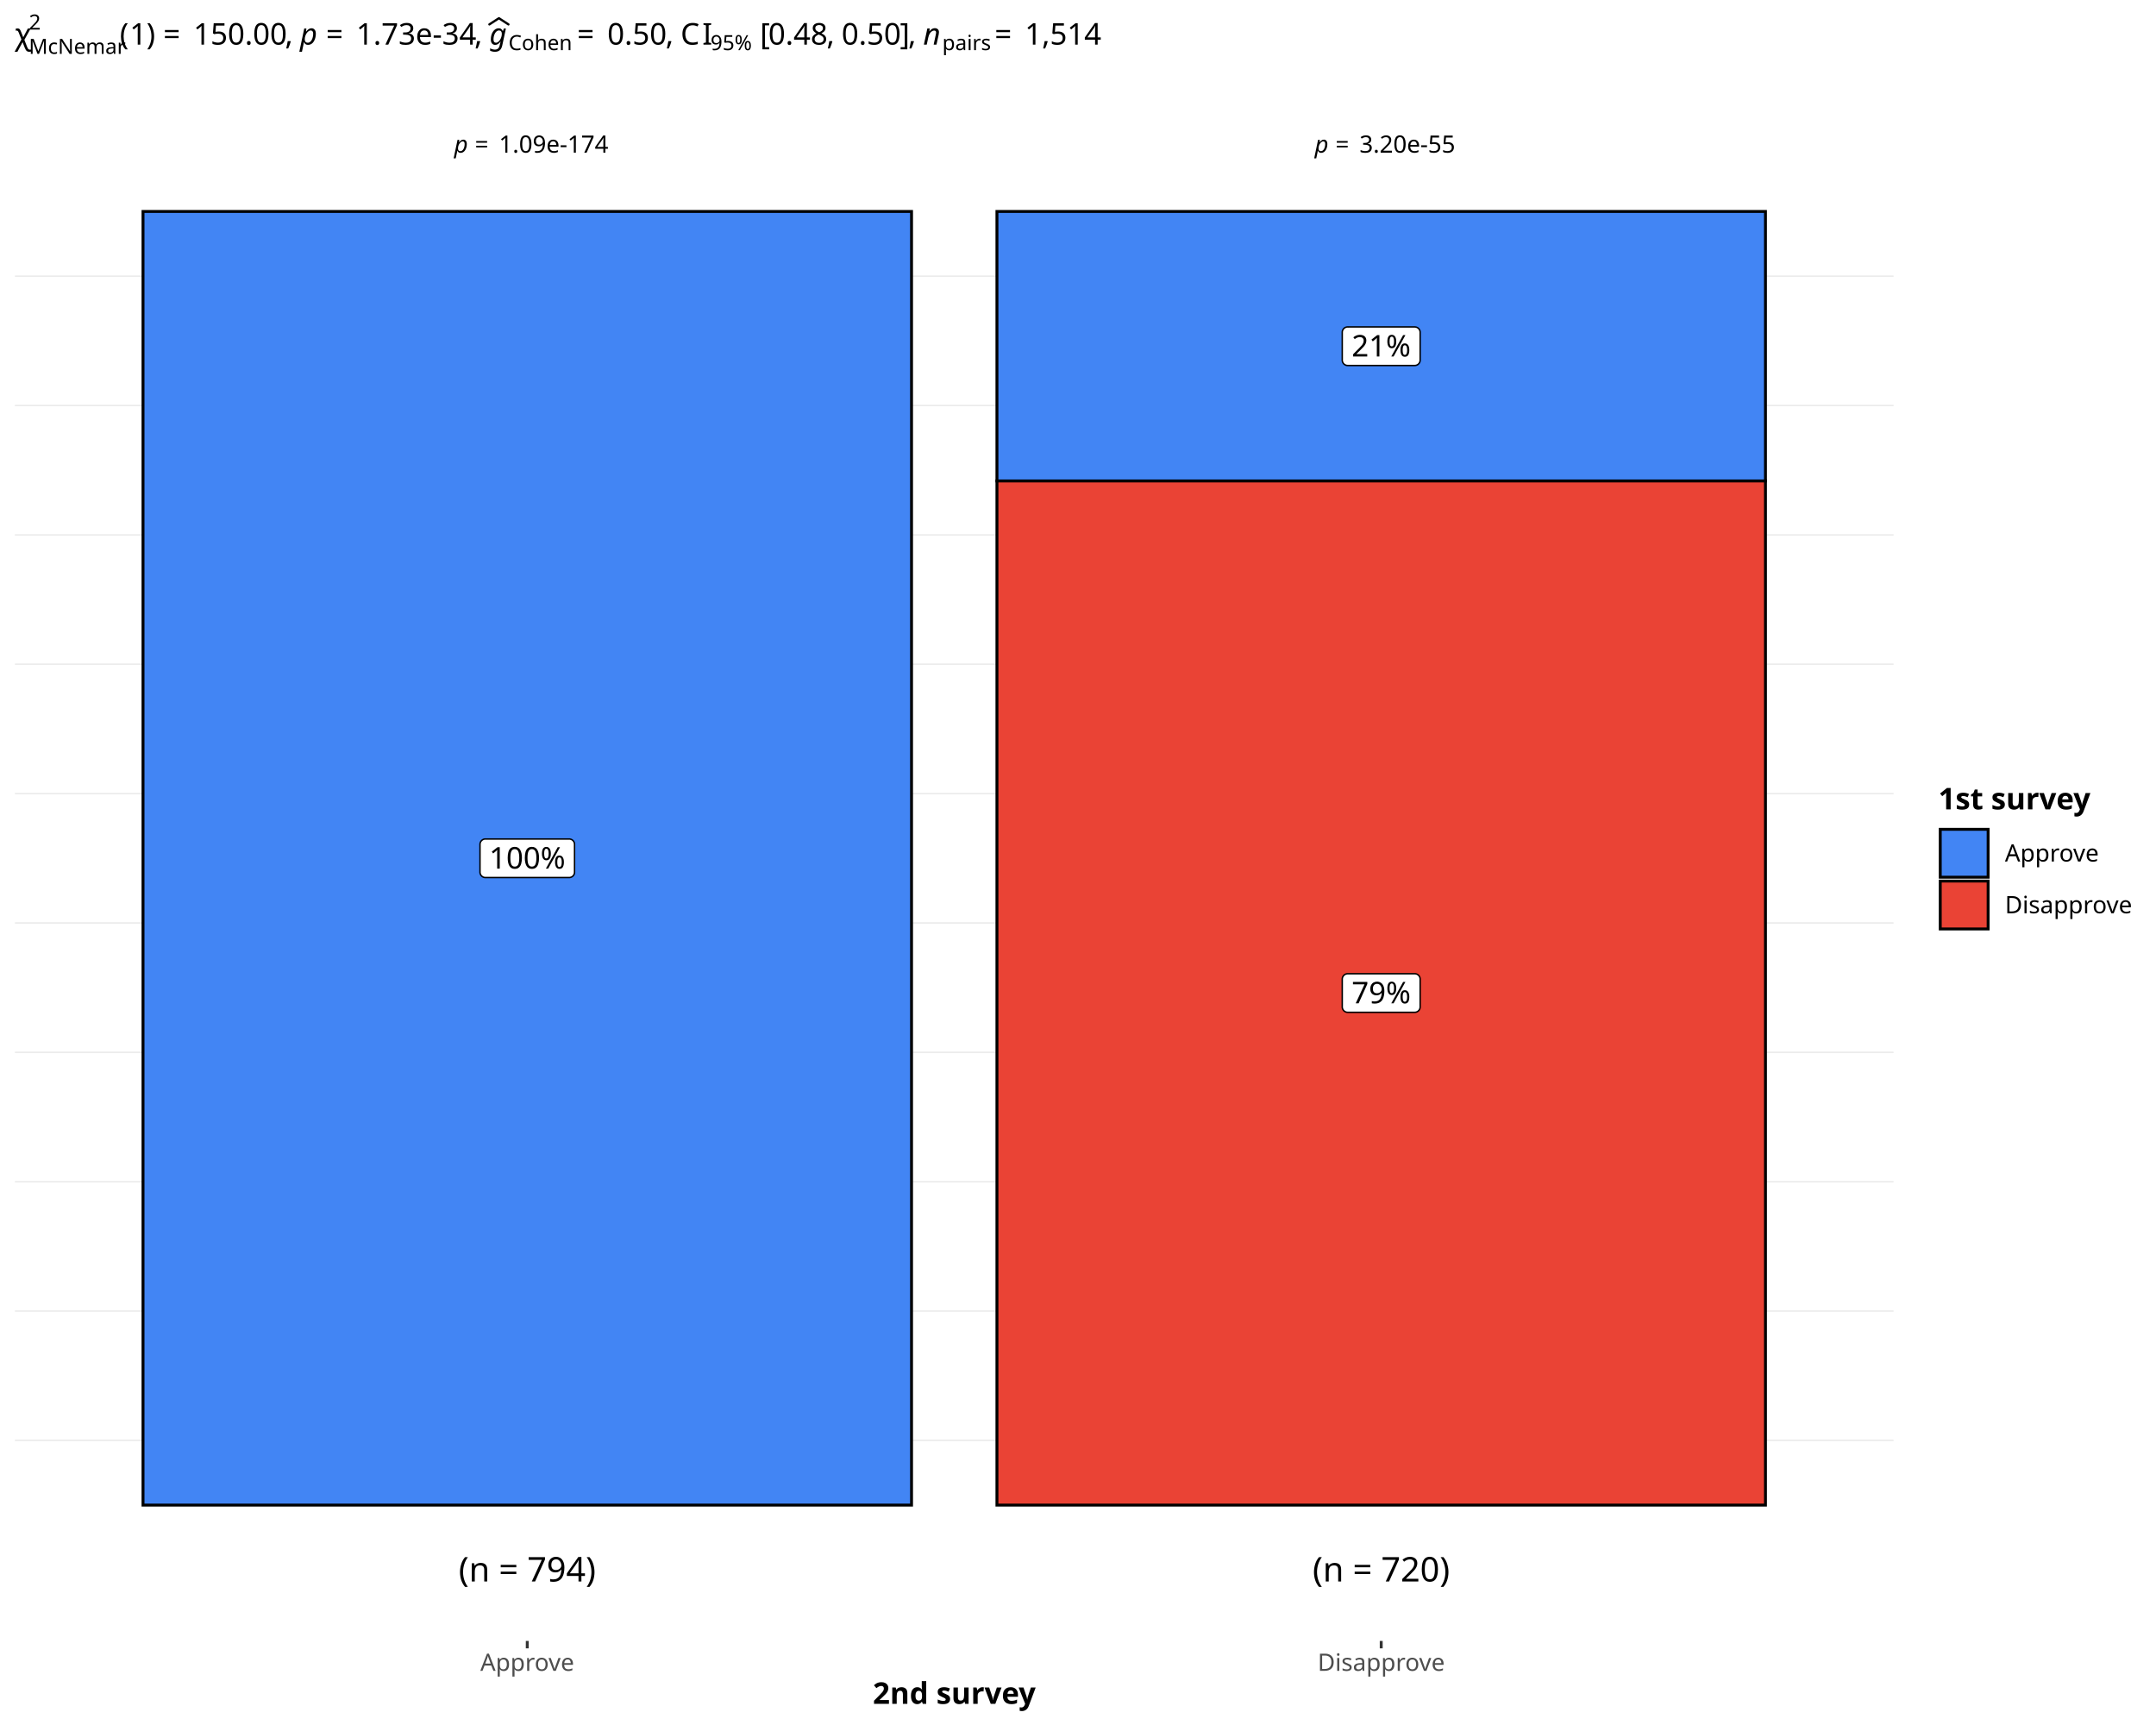
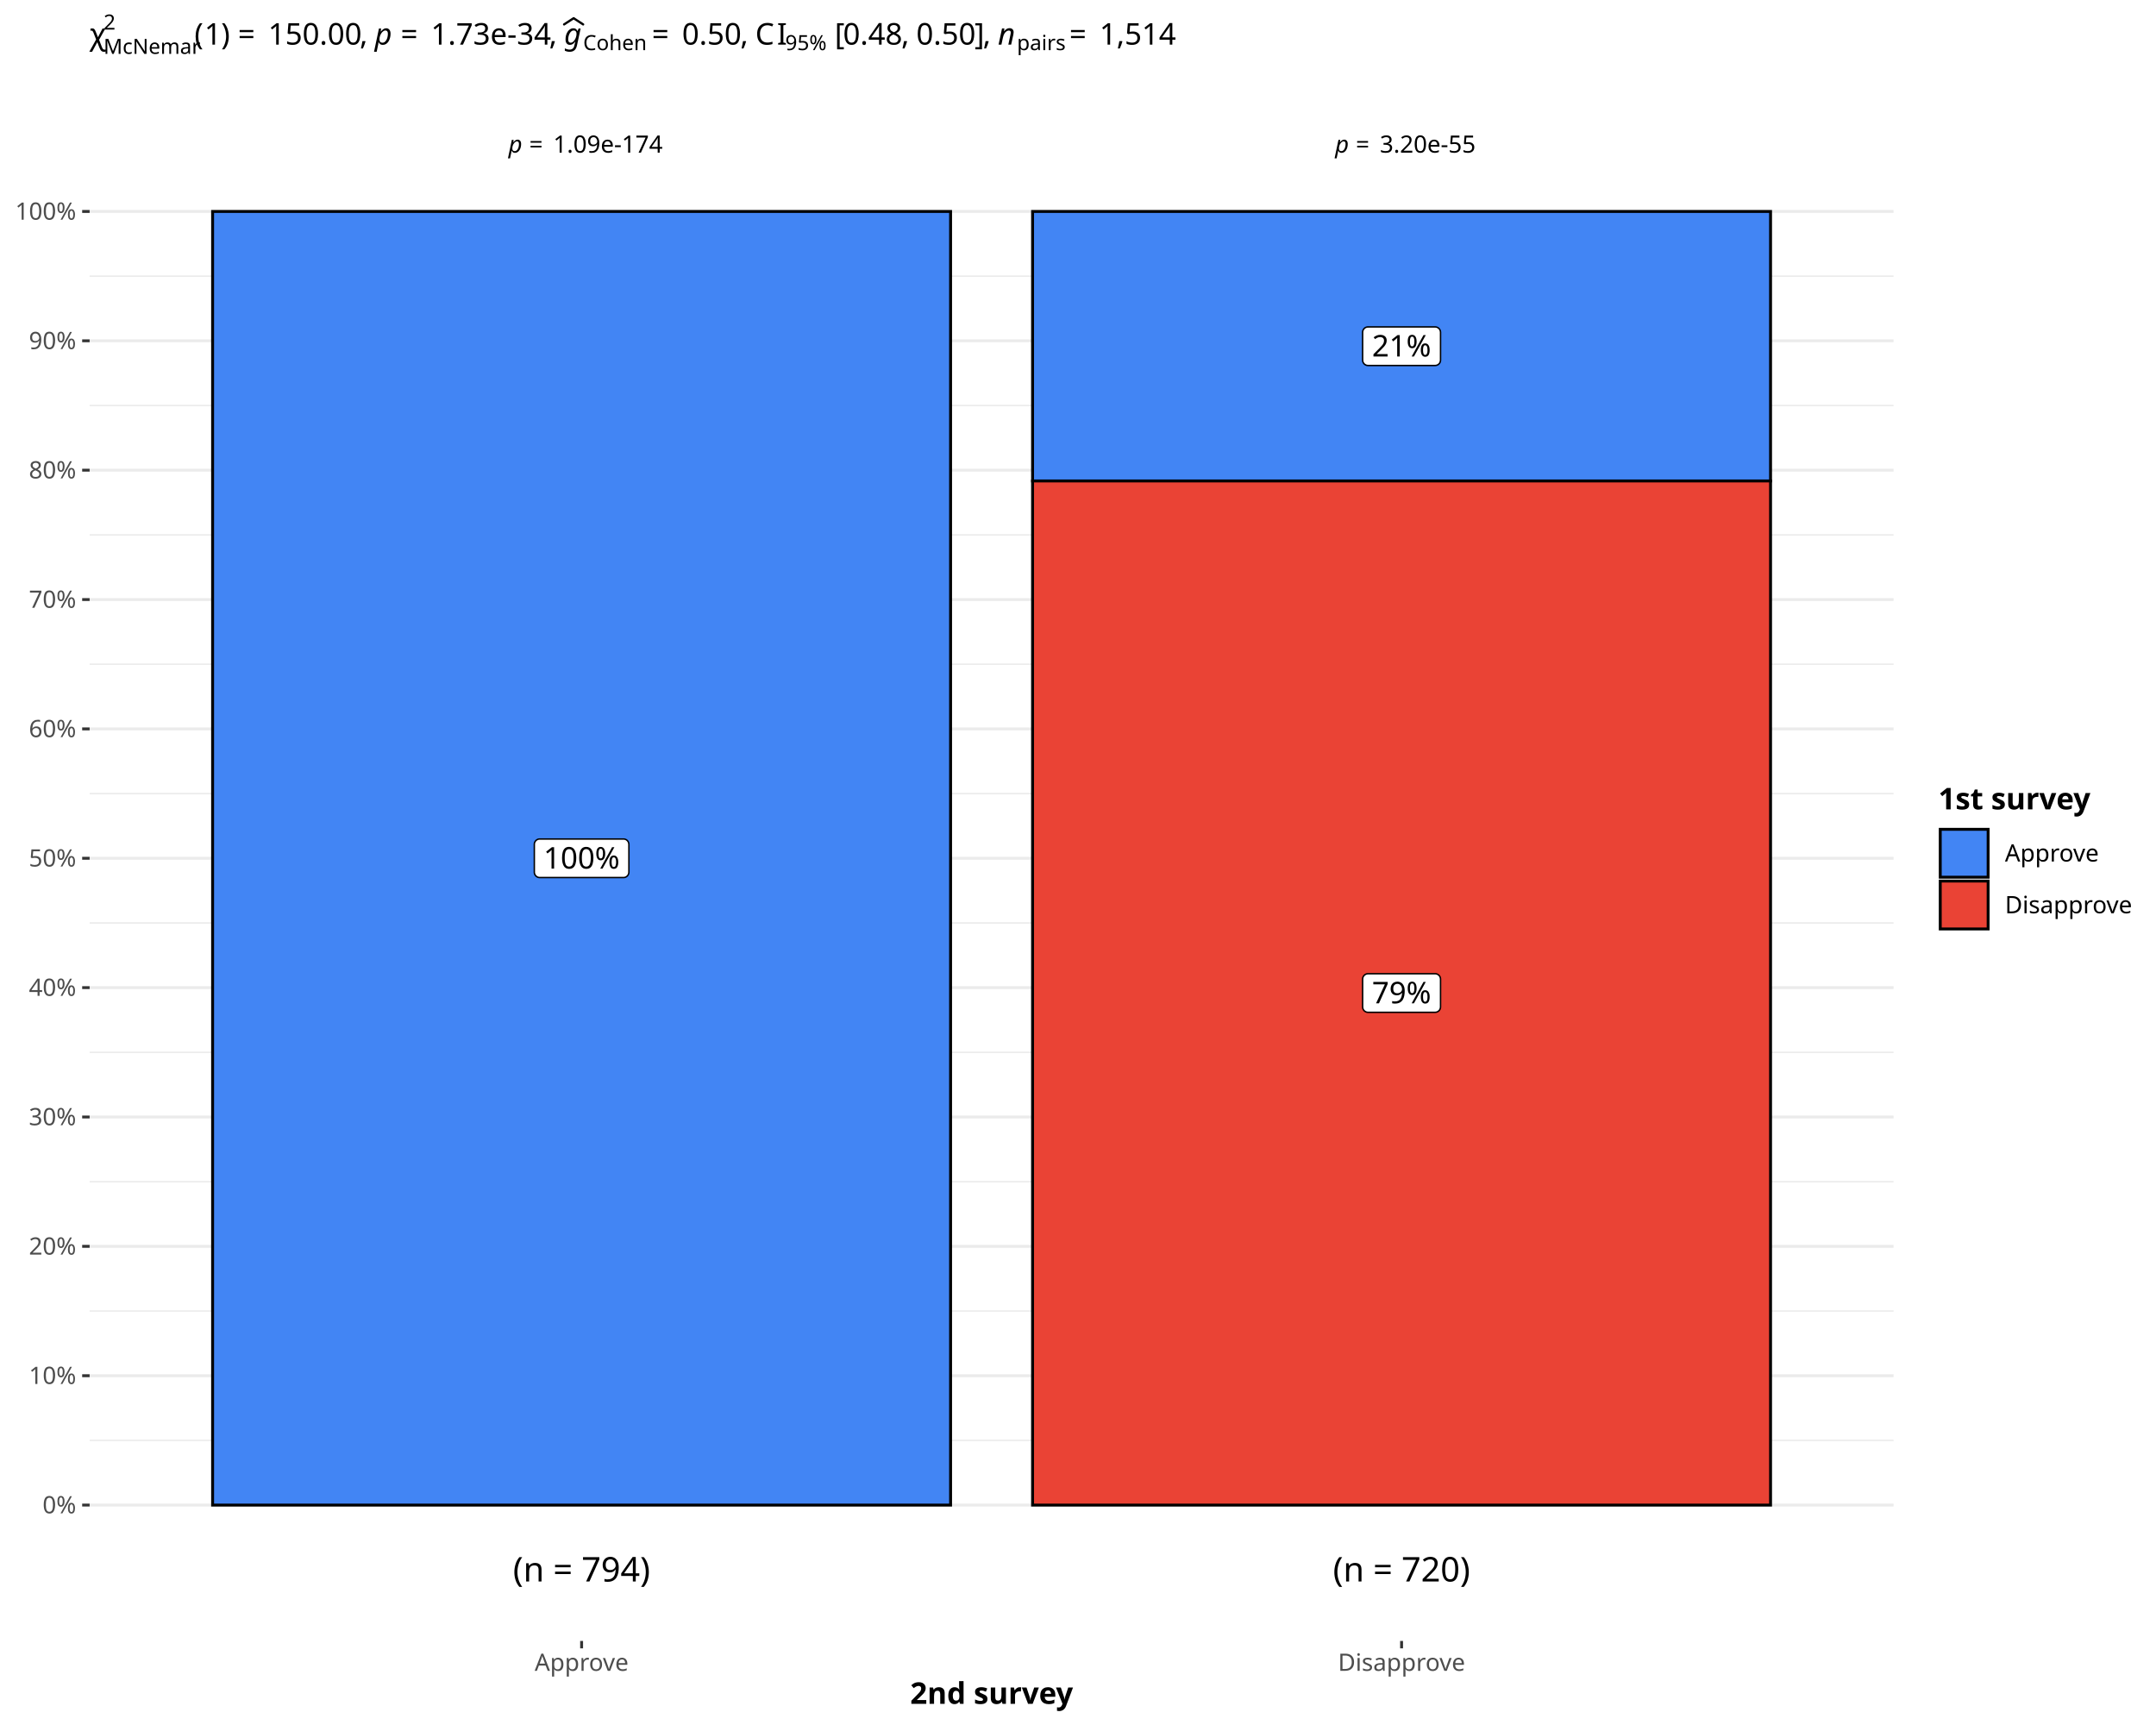
<svg xmlns="http://www.w3.org/2000/svg" class="svglite" data-engine-version="2.0" width="720.00pt" height="576.00pt" viewBox="0 0 720.00 576.00">
  <defs>
    <style type="text/css">
    .svglite line, .svglite polyline, .svglite polygon, .svglite path, .svglite rect, .svglite circle {
      fill: none;
      stroke: #000000;
      stroke-linecap: round;
      stroke-linejoin: round;
      stroke-miterlimit: 10.00;
    }
  </style>
  </defs>
  <rect width="100%" height="100%" style="stroke: none; fill: #FFFFFF;" />
  <defs>
    <clipPath id="cpMC4wMHw3MjAuMDB8MC4wMHw1NzYuMDA=">
      <rect x="0.00" y="0.00" width="720.00" height="576.00" />
    </clipPath>
  </defs>
  <g clip-path="url(#cpMC4wMHw3MjAuMDB8MC4wMHw1NzYuMDA=)">
    <rect x="0.00" y="0.00" width="720.00" height="576.00" style="stroke-width: 0.97; stroke: #FFFFFF; fill: #FFFFFF;" />
  </g>
  <defs>
-     <clipPath id="cpNC45OHw2MzIuMzZ8MjUuMjV8NTQ3Ljky">
-       <rect x="4.98" y="25.25" width="627.38" height="522.67" />
+     <clipPath id="cpMjkuOTN8NjMyLjM2fDI1LjI1fDU0Ny45Mg==">
+       <rect x="29.93" y="25.25" width="602.43" height="522.67" />
    </clipPath>
  </defs>
-   <g clip-path="url(#cpNC45OHw2MzIuMzZ8MjUuMjV8NTQ3Ljky)">
-     <rect x="4.98" y="25.25" width="627.38" height="522.67" style="stroke-width: 0.97; stroke: none; fill: #FFFFFF;" />
-     <polyline points="4.98,480.97 632.36,480.97 " style="stroke-width: 0.48; stroke: #EBEBEB; stroke-linecap: butt;" />
-     <polyline points="4.98,437.77 632.36,437.77 " style="stroke-width: 0.48; stroke: #EBEBEB; stroke-linecap: butt;" />
-     <polyline points="4.98,394.58 632.36,394.58 " style="stroke-width: 0.48; stroke: #EBEBEB; stroke-linecap: butt;" />
-     <polyline points="4.98,351.38 632.36,351.38 " style="stroke-width: 0.48; stroke: #EBEBEB; stroke-linecap: butt;" />
-     <polyline points="4.98,308.18 632.36,308.18 " style="stroke-width: 0.48; stroke: #EBEBEB; stroke-linecap: butt;" />
-     <polyline points="4.98,264.99 632.36,264.99 " style="stroke-width: 0.48; stroke: #EBEBEB; stroke-linecap: butt;" />
-     <polyline points="4.98,221.79 632.36,221.79 " style="stroke-width: 0.48; stroke: #EBEBEB; stroke-linecap: butt;" />
-     <polyline points="4.98,178.60 632.36,178.60 " style="stroke-width: 0.48; stroke: #EBEBEB; stroke-linecap: butt;" />
-     <polyline points="4.98,135.40 632.36,135.40 " style="stroke-width: 0.48; stroke: #EBEBEB; stroke-linecap: butt;" />
-     <polyline points="4.98,92.21 632.36,92.21 " style="stroke-width: 0.48; stroke: #EBEBEB; stroke-linecap: butt;" />
-     <rect x="47.76" y="70.61" width="256.65" height="431.96" style="stroke-width: 0.97; stroke-linecap: butt; stroke-linejoin: miter; fill: #4285F4;" />
-     <rect x="47.76" y="502.56" width="256.65" height="0.00" style="stroke-width: 0.97; stroke-linecap: butt; stroke-linejoin: miter; fill: #EA4335;" />
-     <rect x="332.93" y="70.61" width="256.65" height="89.99" style="stroke-width: 0.97; stroke-linecap: butt; stroke-linejoin: miter; fill: #4285F4;" />
-     <rect x="332.93" y="160.60" width="256.65" height="341.97" style="stroke-width: 0.97; stroke-linecap: butt; stroke-linejoin: miter; fill: #EA4335;" />
-     <polygon points="162.10,293.03 190.07,293.03 190.00,293.03 190.29,293.01 190.57,292.96 190.84,292.85 191.10,292.71 191.32,292.53 191.51,292.31 191.67,292.06 191.78,291.80 191.85,291.52 191.87,291.23 191.87,291.23 191.87,281.95 191.87,281.95 191.85,281.66 191.78,281.38 191.67,281.11 191.51,280.86 191.32,280.65 191.10,280.46 190.84,280.32 190.57,280.22 190.29,280.16 190.07,280.15 162.10,280.15 162.31,280.16 162.02,280.15 161.74,280.18 161.46,280.26 161.20,280.39 160.96,280.55 160.75,280.75 160.57,280.98 160.44,281.24 160.35,281.51 160.30,281.80 160.30,281.95 160.30,291.23 160.30,291.08 160.30,291.37 160.35,291.66 160.44,291.93 160.57,292.19 160.75,292.42 160.96,292.62 161.20,292.79 161.46,292.91 161.74,292.99 162.02,293.03 " style="stroke-width: 0.48; fill: #FFFFFF;" />
-     <text x="176.08" y="290.03" text-anchor="middle" style="font-size: 10.00px; font-family: sans;" textLength="25.58px" lengthAdjust="spacingAndGlyphs">100%</text>
-     <polygon points="450.05,122.04 472.46,122.04 472.39,122.04 472.68,122.03 472.96,121.97 473.24,121.87 473.49,121.73 473.71,121.54 473.90,121.33 474.06,121.08 474.17,120.81 474.24,120.53 474.26,120.24 474.26,120.24 474.26,110.96 474.26,110.96 474.24,110.67 474.17,110.39 474.06,110.13 473.90,109.88 473.71,109.66 473.49,109.48 473.24,109.34 472.96,109.23 472.68,109.18 472.46,109.16 450.05,109.16 450.26,109.18 449.98,109.16 449.69,109.20 449.41,109.28 449.15,109.40 448.91,109.57 448.70,109.77 448.53,110.00 448.39,110.26 448.30,110.53 448.25,110.82 448.25,110.96 448.25,120.24 448.25,120.10 448.25,120.39 448.30,120.68 448.39,120.95 448.53,121.21 448.70,121.44 448.91,121.64 449.15,121.80 449.41,121.93 449.69,122.01 449.98,122.04 " style="stroke-width: 0.48; fill: #FFFFFF;" />
-     <text x="461.26" y="119.04" text-anchor="middle" style="font-size: 10.00px; font-family: sans;" textLength="20.02px" lengthAdjust="spacingAndGlyphs">21%</text>
-     <polygon points="450.05,338.02 472.46,338.02 472.39,338.02 472.68,338.01 472.96,337.95 473.24,337.85 473.49,337.70 473.71,337.52 473.90,337.30 474.06,337.06 474.17,336.79 474.24,336.51 474.26,336.22 474.26,336.22 474.26,326.94 474.26,326.94 474.24,326.65 474.17,326.37 474.06,326.10 473.90,325.86 473.71,325.64 473.49,325.46 473.24,325.31 472.96,325.21 472.68,325.15 472.46,325.14 450.05,325.14 450.26,325.15 449.98,325.14 449.69,325.18 449.41,325.26 449.15,325.38 448.91,325.55 448.70,325.75 448.53,325.98 448.39,326.24 448.30,326.51 448.25,326.80 448.25,326.94 448.25,336.22 448.25,336.08 448.25,336.37 448.30,336.65 448.39,336.93 448.53,337.18 448.70,337.42 448.91,337.62 449.15,337.78 449.41,337.91 449.69,337.99 449.98,338.02 " style="stroke-width: 0.48; fill: #FFFFFF;" />
-     <text x="461.26" y="335.02" text-anchor="middle" style="font-size: 10.00px; font-family: sans;" textLength="20.02px" lengthAdjust="spacingAndGlyphs">79%</text>
-     <text x="437.06" y="50.97" style="font-size: 7.97px; font-family: sans;" textLength="1.99px" lengthAdjust="spacingAndGlyphs"> </text>
-     <text x="439.05" y="50.97" style="font-size: 7.97px; font-style: italic; font-family: sans;" textLength="4.43px" lengthAdjust="spacingAndGlyphs">p</text>
-     <text x="445.97" y="50.97" style="font-size: 7.97px; font-family: sans;" textLength="6.19px" lengthAdjust="spacingAndGlyphs">=</text>
-     <text x="454.00" y="50.97" style="font-size: 7.97px; font-family: sans;" textLength="31.45px" lengthAdjust="spacingAndGlyphs">3.20e-55</text>
-     <text x="149.67" y="50.97" style="font-size: 7.97px; font-family: sans;" textLength="1.99px" lengthAdjust="spacingAndGlyphs"> </text>
-     <text x="151.67" y="50.97" style="font-size: 7.97px; font-style: italic; font-family: sans;" textLength="4.43px" lengthAdjust="spacingAndGlyphs">p</text>
-     <text x="158.58" y="50.97" style="font-size: 7.97px; font-family: sans;" textLength="6.19px" lengthAdjust="spacingAndGlyphs">=</text>
-     <text x="166.61" y="50.97" style="font-size: 7.97px; font-family: sans;" textLength="35.88px" lengthAdjust="spacingAndGlyphs">1.09e-174</text>
-     <text x="461.26" y="528.08" text-anchor="middle" style="font-size: 11.38px; font-family: sans;" textLength="45.87px" lengthAdjust="spacingAndGlyphs">(n = 720)</text>
-     <text x="176.08" y="528.08" text-anchor="middle" style="font-size: 11.38px; font-family: sans;" textLength="45.87px" lengthAdjust="spacingAndGlyphs">(n = 794)</text>
+   <g clip-path="url(#cpMjkuOTN8NjMyLjM2fDI1LjI1fDU0Ny45Mg==)">
+     <rect x="29.93" y="25.25" width="602.43" height="522.67" style="stroke-width: 0.97; stroke: none; fill: #FFFFFF;" />
+     <polyline points="29.93,480.97 632.36,480.97 " style="stroke-width: 0.48; stroke: #EBEBEB; stroke-linecap: butt;" />
+     <polyline points="29.93,437.77 632.36,437.77 " style="stroke-width: 0.48; stroke: #EBEBEB; stroke-linecap: butt;" />
+     <polyline points="29.93,394.58 632.36,394.58 " style="stroke-width: 0.48; stroke: #EBEBEB; stroke-linecap: butt;" />
+     <polyline points="29.93,351.38 632.36,351.38 " style="stroke-width: 0.48; stroke: #EBEBEB; stroke-linecap: butt;" />
+     <polyline points="29.93,308.18 632.36,308.18 " style="stroke-width: 0.48; stroke: #EBEBEB; stroke-linecap: butt;" />
+     <polyline points="29.93,264.99 632.36,264.99 " style="stroke-width: 0.48; stroke: #EBEBEB; stroke-linecap: butt;" />
+     <polyline points="29.93,221.79 632.36,221.79 " style="stroke-width: 0.48; stroke: #EBEBEB; stroke-linecap: butt;" />
+     <polyline points="29.93,178.60 632.36,178.60 " style="stroke-width: 0.48; stroke: #EBEBEB; stroke-linecap: butt;" />
+     <polyline points="29.93,135.40 632.36,135.40 " style="stroke-width: 0.48; stroke: #EBEBEB; stroke-linecap: butt;" />
+     <polyline points="29.93,92.21 632.36,92.21 " style="stroke-width: 0.48; stroke: #EBEBEB; stroke-linecap: butt;" />
+     <polyline points="29.93,502.56 632.36,502.56 " style="stroke-width: 0.97; stroke: #EBEBEB; stroke-linecap: butt;" />
+     <polyline points="29.93,459.37 632.36,459.37 " style="stroke-width: 0.97; stroke: #EBEBEB; stroke-linecap: butt;" />
+     <polyline points="29.93,416.17 632.36,416.17 " style="stroke-width: 0.97; stroke: #EBEBEB; stroke-linecap: butt;" />
+     <polyline points="29.93,372.98 632.36,372.98 " style="stroke-width: 0.97; stroke: #EBEBEB; stroke-linecap: butt;" />
+     <polyline points="29.93,329.78 632.36,329.78 " style="stroke-width: 0.97; stroke: #EBEBEB; stroke-linecap: butt;" />
+     <polyline points="29.93,286.59 632.36,286.59 " style="stroke-width: 0.97; stroke: #EBEBEB; stroke-linecap: butt;" />
+     <polyline points="29.93,243.39 632.36,243.39 " style="stroke-width: 0.97; stroke: #EBEBEB; stroke-linecap: butt;" />
+     <polyline points="29.93,200.20 632.36,200.20 " style="stroke-width: 0.97; stroke: #EBEBEB; stroke-linecap: butt;" />
+     <polyline points="29.93,157.00 632.36,157.00 " style="stroke-width: 0.97; stroke: #EBEBEB; stroke-linecap: butt;" />
+     <polyline points="29.93,113.80 632.36,113.80 " style="stroke-width: 0.97; stroke: #EBEBEB; stroke-linecap: butt;" />
+     <polyline points="29.93,70.61 632.36,70.61 " style="stroke-width: 0.97; stroke: #EBEBEB; stroke-linecap: butt;" />
+     <rect x="71.00" y="70.61" width="246.45" height="431.96" style="stroke-width: 0.97; stroke-linecap: butt; stroke-linejoin: miter; fill: #4285F4;" />
+     <rect x="71.00" y="502.56" width="246.45" height="0.00" style="stroke-width: 0.97; stroke-linecap: butt; stroke-linejoin: miter; fill: #EA4335;" />
+     <rect x="344.83" y="70.61" width="246.45" height="89.99" style="stroke-width: 0.97; stroke-linecap: butt; stroke-linejoin: miter; fill: #4285F4;" />
+     <rect x="344.83" y="160.60" width="246.45" height="341.97" style="stroke-width: 0.97; stroke-linecap: butt; stroke-linejoin: miter; fill: #EA4335;" />
+     <polygon points="180.24,293.03 208.22,293.03 208.14,293.03 208.43,293.01 208.72,292.96 208.99,292.85 209.24,292.71 209.46,292.53 209.65,292.31 209.81,292.06 209.92,291.80 209.99,291.52 210.02,291.23 210.02,291.23 210.02,281.95 210.02,281.95 209.99,281.66 209.92,281.38 209.81,281.11 209.65,280.86 209.46,280.65 209.24,280.46 208.99,280.32 208.72,280.22 208.43,280.16 208.22,280.15 180.24,280.15 180.45,280.16 180.16,280.15 179.88,280.18 179.60,280.26 179.34,280.39 179.10,280.55 178.89,280.75 178.72,280.98 178.58,281.24 178.49,281.51 178.44,281.80 178.44,281.95 178.44,291.23 178.44,291.08 178.44,291.37 178.49,291.66 178.58,291.93 178.72,292.19 178.89,292.42 179.10,292.62 179.34,292.79 179.60,292.91 179.88,292.99 180.16,293.03 " style="stroke-width: 0.48; fill: #FFFFFF;" />
+     <text x="194.23" y="290.03" text-anchor="middle" style="font-size: 10.00px; font-family: sans;" textLength="25.58px" lengthAdjust="spacingAndGlyphs">100%</text>
+     <polygon points="456.85,122.04 479.27,122.04 479.19,122.04 479.48,122.03 479.77,121.97 480.04,121.87 480.29,121.73 480.51,121.54 480.71,121.33 480.86,121.08 480.97,120.81 481.04,120.53 481.07,120.24 481.07,120.24 481.07,110.96 481.07,110.96 481.04,110.67 480.97,110.39 480.86,110.13 480.71,109.88 480.51,109.66 480.29,109.48 480.04,109.34 479.77,109.23 479.48,109.18 479.27,109.16 456.85,109.16 457.07,109.18 456.78,109.16 456.49,109.20 456.21,109.28 455.95,109.40 455.71,109.57 455.50,109.77 455.33,110.00 455.19,110.26 455.10,110.53 455.06,110.82 455.05,110.96 455.05,120.24 455.06,120.10 455.06,120.39 455.10,120.68 455.19,120.95 455.33,121.21 455.50,121.44 455.71,121.64 455.95,121.80 456.21,121.93 456.49,122.01 456.78,122.04 " style="stroke-width: 0.48; fill: #FFFFFF;" />
+     <text x="468.06" y="119.04" text-anchor="middle" style="font-size: 10.00px; font-family: sans;" textLength="20.02px" lengthAdjust="spacingAndGlyphs">21%</text>
+     <polygon points="456.85,338.02 479.27,338.02 479.19,338.02 479.48,338.01 479.77,337.95 480.04,337.85 480.29,337.70 480.51,337.52 480.71,337.30 480.86,337.06 480.97,336.79 481.04,336.51 481.07,336.22 481.07,336.22 481.07,326.94 481.07,326.94 481.04,326.65 480.97,326.37 480.86,326.10 480.71,325.86 480.51,325.64 480.29,325.46 480.04,325.31 479.77,325.21 479.48,325.15 479.27,325.14 456.85,325.14 457.07,325.15 456.78,325.14 456.49,325.18 456.21,325.26 455.95,325.38 455.71,325.55 455.50,325.75 455.33,325.98 455.19,326.24 455.10,326.51 455.06,326.80 455.05,326.94 455.05,336.22 455.06,336.08 455.06,336.37 455.10,336.65 455.19,336.93 455.33,337.18 455.50,337.42 455.71,337.62 455.95,337.78 456.21,337.91 456.49,337.99 456.78,338.02 " style="stroke-width: 0.48; fill: #FFFFFF;" />
+     <text x="468.06" y="335.02" text-anchor="middle" style="font-size: 10.00px; font-family: sans;" textLength="20.02px" lengthAdjust="spacingAndGlyphs">79%</text>
+     <text x="443.86" y="50.97" style="font-size: 7.97px; font-family: sans;" textLength="1.99px" lengthAdjust="spacingAndGlyphs"> </text>
+     <text x="445.86" y="50.97" style="font-size: 7.97px; font-style: italic; font-family: sans;" textLength="4.43px" lengthAdjust="spacingAndGlyphs">p</text>
+     <text x="452.77" y="50.97" style="font-size: 7.97px; font-family: sans;" textLength="6.19px" lengthAdjust="spacingAndGlyphs">=</text>
+     <text x="460.80" y="50.97" style="font-size: 7.97px; font-family: sans;" textLength="31.45px" lengthAdjust="spacingAndGlyphs">3.20e-55</text>
+     <text x="167.81" y="50.97" style="font-size: 7.97px; font-family: sans;" textLength="1.99px" lengthAdjust="spacingAndGlyphs"> </text>
+     <text x="169.81" y="50.97" style="font-size: 7.97px; font-style: italic; font-family: sans;" textLength="4.43px" lengthAdjust="spacingAndGlyphs">p</text>
+     <text x="176.73" y="50.97" style="font-size: 7.97px; font-family: sans;" textLength="6.19px" lengthAdjust="spacingAndGlyphs">=</text>
+     <text x="184.75" y="50.97" style="font-size: 7.97px; font-family: sans;" textLength="35.88px" lengthAdjust="spacingAndGlyphs">1.09e-174</text>
+     <text x="468.06" y="528.08" text-anchor="middle" style="font-size: 11.38px; font-family: sans;" textLength="45.87px" lengthAdjust="spacingAndGlyphs">(n = 720)</text>
+     <text x="194.23" y="528.08" text-anchor="middle" style="font-size: 11.38px; font-family: sans;" textLength="45.87px" lengthAdjust="spacingAndGlyphs">(n = 794)</text>
  </g>
  <g clip-path="url(#cpMC4wMHw3MjAuMDB8MC4wMHw1NzYuMDA=)">
-     <polyline points="176.08,550.41 176.08,547.92 " style="stroke-width: 0.97; stroke: #333333; stroke-linecap: butt;" />
-     <polyline points="461.26,550.41 461.26,547.92 " style="stroke-width: 0.97; stroke: #333333; stroke-linecap: butt;" />
-     <text x="176.08" y="557.91" text-anchor="middle" style="font-size: 8.00px; fill: #4D4D4D; font-family: sans;" textLength="29.80px" lengthAdjust="spacingAndGlyphs">Approve</text>
-     <text x="461.26" y="557.91" text-anchor="middle" style="font-size: 8.00px; fill: #4D4D4D; font-family: sans;" textLength="40.47px" lengthAdjust="spacingAndGlyphs">Disapprove</text>
-     <text x="318.67" y="568.94" text-anchor="middle" style="font-size: 10.00px; font-weight: bold; font-family: sans;" textLength="48.93px" lengthAdjust="spacingAndGlyphs">2nd survey</text>
+     <text x="25.44" y="505.32" text-anchor="end" style="font-size: 8.00px; fill: #4D4D4D; font-family: sans;" textLength="11.56px" lengthAdjust="spacingAndGlyphs">0%</text>
+     <text x="25.44" y="462.12" text-anchor="end" style="font-size: 8.00px; fill: #4D4D4D; font-family: sans;" textLength="16.01px" lengthAdjust="spacingAndGlyphs">10%</text>
+     <text x="25.44" y="418.93" text-anchor="end" style="font-size: 8.00px; fill: #4D4D4D; font-family: sans;" textLength="16.01px" lengthAdjust="spacingAndGlyphs">20%</text>
+     <text x="25.44" y="375.73" text-anchor="end" style="font-size: 8.00px; fill: #4D4D4D; font-family: sans;" textLength="16.01px" lengthAdjust="spacingAndGlyphs">30%</text>
+     <text x="25.44" y="332.53" text-anchor="end" style="font-size: 8.00px; fill: #4D4D4D; font-family: sans;" textLength="16.01px" lengthAdjust="spacingAndGlyphs">40%</text>
+     <text x="25.44" y="289.34" text-anchor="end" style="font-size: 8.00px; fill: #4D4D4D; font-family: sans;" textLength="16.01px" lengthAdjust="spacingAndGlyphs">50%</text>
+     <text x="25.44" y="246.14" text-anchor="end" style="font-size: 8.00px; fill: #4D4D4D; font-family: sans;" textLength="16.01px" lengthAdjust="spacingAndGlyphs">60%</text>
+     <text x="25.44" y="202.95" text-anchor="end" style="font-size: 8.00px; fill: #4D4D4D; font-family: sans;" textLength="16.01px" lengthAdjust="spacingAndGlyphs">70%</text>
+     <text x="25.44" y="159.75" text-anchor="end" style="font-size: 8.00px; fill: #4D4D4D; font-family: sans;" textLength="16.01px" lengthAdjust="spacingAndGlyphs">80%</text>
+     <text x="25.44" y="116.56" text-anchor="end" style="font-size: 8.00px; fill: #4D4D4D; font-family: sans;" textLength="16.01px" lengthAdjust="spacingAndGlyphs">90%</text>
+     <text x="25.44" y="73.36" text-anchor="end" style="font-size: 8.00px; fill: #4D4D4D; font-family: sans;" textLength="20.46px" lengthAdjust="spacingAndGlyphs">100%</text>
+     <polyline points="27.44,502.56 29.93,502.56 " style="stroke-width: 0.97; stroke: #333333; stroke-linecap: butt;" />
+     <polyline points="27.44,459.37 29.93,459.37 " style="stroke-width: 0.97; stroke: #333333; stroke-linecap: butt;" />
+     <polyline points="27.44,416.17 29.93,416.17 " style="stroke-width: 0.97; stroke: #333333; stroke-linecap: butt;" />
+     <polyline points="27.44,372.98 29.93,372.98 " style="stroke-width: 0.97; stroke: #333333; stroke-linecap: butt;" />
+     <polyline points="27.44,329.78 29.93,329.78 " style="stroke-width: 0.97; stroke: #333333; stroke-linecap: butt;" />
+     <polyline points="27.44,286.59 29.93,286.59 " style="stroke-width: 0.97; stroke: #333333; stroke-linecap: butt;" />
+     <polyline points="27.44,243.39 29.93,243.39 " style="stroke-width: 0.97; stroke: #333333; stroke-linecap: butt;" />
+     <polyline points="27.44,200.20 29.93,200.20 " style="stroke-width: 0.97; stroke: #333333; stroke-linecap: butt;" />
+     <polyline points="27.44,157.00 29.93,157.00 " style="stroke-width: 0.97; stroke: #333333; stroke-linecap: butt;" />
+     <polyline points="27.44,113.80 29.93,113.80 " style="stroke-width: 0.97; stroke: #333333; stroke-linecap: butt;" />
+     <polyline points="27.44,70.61 29.93,70.61 " style="stroke-width: 0.97; stroke: #333333; stroke-linecap: butt;" />
+     <polyline points="194.23,550.41 194.23,547.92 " style="stroke-width: 0.97; stroke: #333333; stroke-linecap: butt;" />
+     <polyline points="468.06,550.41 468.06,547.92 " style="stroke-width: 0.97; stroke: #333333; stroke-linecap: butt;" />
+     <text x="194.23" y="557.91" text-anchor="middle" style="font-size: 8.00px; fill: #4D4D4D; font-family: sans;" textLength="29.80px" lengthAdjust="spacingAndGlyphs">Approve</text>
+     <text x="468.06" y="557.91" text-anchor="middle" style="font-size: 8.00px; fill: #4D4D4D; font-family: sans;" textLength="40.47px" lengthAdjust="spacingAndGlyphs">Disapprove</text>
+     <text x="331.14" y="568.94" text-anchor="middle" style="font-size: 10.00px; font-weight: bold; font-family: sans;" textLength="48.93px" lengthAdjust="spacingAndGlyphs">2nd survey</text>
    <rect x="642.32" y="257.36" width="72.70" height="58.46" style="stroke-width: 0.97; stroke: none; fill: #FFFFFF;" />
    <text x="647.30" y="270.26" style="font-size: 10.00px; font-weight: bold; font-family: sans;" textLength="45.59px" lengthAdjust="spacingAndGlyphs">1st survey</text>
    <rect x="647.30" y="276.28" width="17.28" height="17.28" style="stroke-width: 0.97; stroke: none; fill: #FFFFFF;" />
    <rect x="647.95" y="276.92" width="15.99" height="15.99" style="stroke-width: 0.97; stroke-linecap: butt; stroke-linejoin: miter; fill: #4285F4;" />
    <rect x="647.30" y="293.56" width="17.28" height="17.28" style="stroke-width: 0.97; stroke: none; fill: #FFFFFF;" />
    <rect x="647.95" y="294.20" width="15.99" height="15.99" style="stroke-width: 0.97; stroke-linecap: butt; stroke-linejoin: miter; fill: #EA4335;" />
    <text x="669.56" y="287.67" style="font-size: 8.00px; font-family: sans;" textLength="29.80px" lengthAdjust="spacingAndGlyphs">Approve</text>
    <text x="669.56" y="304.95" style="font-size: 8.00px; font-family: sans;" textLength="40.47px" lengthAdjust="spacingAndGlyphs">Disapprove</text>
-     <text x="4.98" y="14.89" style="font-size: 10.00px; font-family: sans;" textLength="4.65px" lengthAdjust="spacingAndGlyphs">χ</text>
-     <text x="9.63" y="17.99" style="font-size: 7.00px; font-family: sans;" textLength="30.34px" lengthAdjust="spacingAndGlyphs">McNemar</text>
-     <text x="9.63" y="9.87" style="font-size: 7.00px; font-family: sans;" textLength="3.89px" lengthAdjust="spacingAndGlyphs">2</text>
-     <text x="39.98" y="14.89" style="font-size: 10.00px; font-family: sans;" textLength="3.33px" lengthAdjust="spacingAndGlyphs">(</text>
-     <text x="43.31" y="14.89" style="font-size: 10.00px; font-family: sans;" textLength="5.56px" lengthAdjust="spacingAndGlyphs">1</text>
-     <text x="48.87" y="14.89" style="font-size: 10.00px; font-family: sans;" textLength="3.33px" lengthAdjust="spacingAndGlyphs">)</text>
-     <text x="54.51" y="14.89" style="font-size: 10.00px; font-family: sans;" textLength="7.76px" lengthAdjust="spacingAndGlyphs">=</text>
-     <text x="64.59" y="14.89" style="font-size: 10.00px; font-family: sans;" textLength="30.59px" lengthAdjust="spacingAndGlyphs">150.00</text>
-     <text x="95.18" y="14.89" style="font-size: 10.00px; font-family: sans;" textLength="2.50px" lengthAdjust="spacingAndGlyphs">,</text>
-     <text x="97.68" y="14.89" style="font-size: 10.00px; font-family: sans;" textLength="2.50px" lengthAdjust="spacingAndGlyphs"> </text>
-     <text x="100.18" y="14.89" style="font-size: 10.00px; font-style: italic; font-family: sans;" textLength="5.56px" lengthAdjust="spacingAndGlyphs">p</text>
-     <text x="108.87" y="14.89" style="font-size: 10.00px; font-family: sans;" textLength="7.76px" lengthAdjust="spacingAndGlyphs">=</text>
-     <text x="118.95" y="14.89" style="font-size: 10.00px; font-family: sans;" textLength="39.48px" lengthAdjust="spacingAndGlyphs">1.73e-34</text>
-     <text x="158.43" y="14.89" style="font-size: 10.00px; font-family: sans;" textLength="2.50px" lengthAdjust="spacingAndGlyphs">,</text>
-     <text x="160.93" y="14.89" style="font-size: 10.00px; font-family: sans;" textLength="2.50px" lengthAdjust="spacingAndGlyphs"> </text>
-     <text x="163.43" y="14.89" style="font-size: 10.00px; font-style: italic; font-family: sans;" textLength="5.56px" lengthAdjust="spacingAndGlyphs">g</text>
-     <polyline points="163.43,8.15 166.61,6.08 169.80,8.15 " style="stroke-width: 0.75;" />
-     <text x="169.80" y="16.74" style="font-size: 7.00px; font-family: sans;" textLength="20.63px" lengthAdjust="spacingAndGlyphs">Cohen</text>
-     <text x="192.74" y="14.89" style="font-size: 10.00px; font-family: sans;" textLength="7.76px" lengthAdjust="spacingAndGlyphs">=</text>
-     <text x="202.82" y="14.89" style="font-size: 10.00px; font-family: sans;" textLength="19.46px" lengthAdjust="spacingAndGlyphs">0.50</text>
-     <text x="222.29" y="14.89" style="font-size: 10.00px; font-family: sans;" textLength="2.50px" lengthAdjust="spacingAndGlyphs">,</text>
-     <text x="224.79" y="14.89" style="font-size: 10.00px; font-family: sans;" textLength="2.50px" lengthAdjust="spacingAndGlyphs"> </text>
-     <text x="227.29" y="14.89" style="font-size: 10.00px; font-family: sans;" textLength="7.22px" lengthAdjust="spacingAndGlyphs">C</text>
-     <text x="234.51" y="14.89" style="font-size: 10.00px; font-family: sans;" textLength="2.78px" lengthAdjust="spacingAndGlyphs">I</text>
-     <text x="237.29" y="16.74" style="font-size: 7.00px; font-family: sans;" textLength="14.01px" lengthAdjust="spacingAndGlyphs">95%</text>
-     <text x="251.30" y="14.89" style="font-size: 10.00px; font-family: sans;" textLength="2.50px" lengthAdjust="spacingAndGlyphs"> </text>
-     <text x="253.81" y="14.89" style="font-size: 10.00px; font-family: sans;" textLength="2.78px" lengthAdjust="spacingAndGlyphs">[</text>
-     <text x="256.58" y="14.89" style="font-size: 10.00px; font-family: sans;" textLength="19.46px" lengthAdjust="spacingAndGlyphs">0.48</text>
-     <text x="276.05" y="14.89" style="font-size: 10.00px; font-family: sans;" textLength="2.50px" lengthAdjust="spacingAndGlyphs">,</text>
-     <text x="278.55" y="14.89" style="font-size: 10.00px; font-family: sans;" textLength="2.50px" lengthAdjust="spacingAndGlyphs"> </text>
-     <text x="281.05" y="14.89" style="font-size: 10.00px; font-family: sans;" textLength="19.46px" lengthAdjust="spacingAndGlyphs">0.50</text>
-     <text x="300.52" y="14.89" style="font-size: 10.00px; font-family: sans;" textLength="2.78px" lengthAdjust="spacingAndGlyphs">]</text>
-     <text x="303.29" y="14.89" style="font-size: 10.00px; font-family: sans;" textLength="2.50px" lengthAdjust="spacingAndGlyphs">,</text>
-     <text x="305.80" y="14.89" style="font-size: 10.00px; font-family: sans;" textLength="2.50px" lengthAdjust="spacingAndGlyphs"> </text>
-     <text x="308.30" y="14.89" style="font-size: 10.00px; font-style: italic; font-family: sans;" textLength="5.56px" lengthAdjust="spacingAndGlyphs">n</text>
-     <text x="314.67" y="16.74" style="font-size: 7.00px; font-family: sans;" textLength="15.17px" lengthAdjust="spacingAndGlyphs">pairs</text>
-     <text x="332.16" y="14.89" style="font-size: 10.00px; font-family: sans;" textLength="7.76px" lengthAdjust="spacingAndGlyphs">=</text>
-     <text x="342.24" y="14.89" style="font-size: 10.00px; font-family: sans;" textLength="25.03px" lengthAdjust="spacingAndGlyphs">1,514</text>
+     <text x="29.93" y="14.89" style="font-size: 10.00px; font-family: sans;" textLength="4.65px" lengthAdjust="spacingAndGlyphs">χ</text>
+     <text x="34.58" y="17.99" style="font-size: 7.00px; font-family: sans;" textLength="30.34px" lengthAdjust="spacingAndGlyphs">McNemar</text>
+     <text x="34.58" y="9.87" style="font-size: 7.00px; font-family: sans;" textLength="3.89px" lengthAdjust="spacingAndGlyphs">2</text>
+     <text x="64.92" y="14.89" style="font-size: 10.00px; font-family: sans;" textLength="3.33px" lengthAdjust="spacingAndGlyphs">(</text>
+     <text x="68.25" y="14.89" style="font-size: 10.00px; font-family: sans;" textLength="5.56px" lengthAdjust="spacingAndGlyphs">1</text>
+     <text x="73.81" y="14.89" style="font-size: 10.00px; font-family: sans;" textLength="3.33px" lengthAdjust="spacingAndGlyphs">)</text>
+     <text x="79.46" y="14.89" style="font-size: 10.00px; font-family: sans;" textLength="7.76px" lengthAdjust="spacingAndGlyphs">=</text>
+     <text x="89.54" y="14.89" style="font-size: 10.00px; font-family: sans;" textLength="30.59px" lengthAdjust="spacingAndGlyphs">150.00</text>
+     <text x="120.13" y="14.89" style="font-size: 10.00px; font-family: sans;" textLength="2.50px" lengthAdjust="spacingAndGlyphs">,</text>
+     <text x="122.63" y="14.89" style="font-size: 10.00px; font-family: sans;" textLength="2.50px" lengthAdjust="spacingAndGlyphs"> </text>
+     <text x="125.13" y="14.89" style="font-size: 10.00px; font-style: italic; font-family: sans;" textLength="5.56px" lengthAdjust="spacingAndGlyphs">p</text>
+     <text x="133.81" y="14.89" style="font-size: 10.00px; font-family: sans;" textLength="7.76px" lengthAdjust="spacingAndGlyphs">=</text>
+     <text x="143.89" y="14.89" style="font-size: 10.00px; font-family: sans;" textLength="39.48px" lengthAdjust="spacingAndGlyphs">1.73e-34</text>
+     <text x="183.37" y="14.89" style="font-size: 10.00px; font-family: sans;" textLength="2.50px" lengthAdjust="spacingAndGlyphs">,</text>
+     <text x="185.87" y="14.89" style="font-size: 10.00px; font-family: sans;" textLength="2.50px" lengthAdjust="spacingAndGlyphs"> </text>
+     <text x="188.38" y="14.89" style="font-size: 10.00px; font-style: italic; font-family: sans;" textLength="5.56px" lengthAdjust="spacingAndGlyphs">g</text>
+     <polyline points="188.38,8.15 191.56,6.08 194.74,8.15 " style="stroke-width: 0.75;" />
+     <text x="194.74" y="16.74" style="font-size: 7.00px; font-family: sans;" textLength="20.63px" lengthAdjust="spacingAndGlyphs">Cohen</text>
+     <text x="217.69" y="14.89" style="font-size: 10.00px; font-family: sans;" textLength="7.76px" lengthAdjust="spacingAndGlyphs">=</text>
+     <text x="227.77" y="14.89" style="font-size: 10.00px; font-family: sans;" textLength="19.46px" lengthAdjust="spacingAndGlyphs">0.50</text>
+     <text x="247.23" y="14.89" style="font-size: 10.00px; font-family: sans;" textLength="2.50px" lengthAdjust="spacingAndGlyphs">,</text>
+     <text x="249.73" y="14.89" style="font-size: 10.00px; font-family: sans;" textLength="2.50px" lengthAdjust="spacingAndGlyphs"> </text>
+     <text x="252.24" y="14.89" style="font-size: 10.00px; font-family: sans;" textLength="7.22px" lengthAdjust="spacingAndGlyphs">C</text>
+     <text x="259.46" y="14.89" style="font-size: 10.00px; font-family: sans;" textLength="2.78px" lengthAdjust="spacingAndGlyphs">I</text>
+     <text x="262.24" y="16.74" style="font-size: 7.00px; font-family: sans;" textLength="14.01px" lengthAdjust="spacingAndGlyphs">95%</text>
+     <text x="276.25" y="14.89" style="font-size: 10.00px; font-family: sans;" textLength="2.50px" lengthAdjust="spacingAndGlyphs"> </text>
+     <text x="278.75" y="14.89" style="font-size: 10.00px; font-family: sans;" textLength="2.78px" lengthAdjust="spacingAndGlyphs">[</text>
+     <text x="281.53" y="14.89" style="font-size: 10.00px; font-family: sans;" textLength="19.46px" lengthAdjust="spacingAndGlyphs">0.48</text>
+     <text x="300.99" y="14.89" style="font-size: 10.00px; font-family: sans;" textLength="2.50px" lengthAdjust="spacingAndGlyphs">,</text>
+     <text x="303.50" y="14.89" style="font-size: 10.00px; font-family: sans;" textLength="2.50px" lengthAdjust="spacingAndGlyphs"> </text>
+     <text x="306.00" y="14.89" style="font-size: 10.00px; font-family: sans;" textLength="19.46px" lengthAdjust="spacingAndGlyphs">0.50</text>
+     <text x="325.46" y="14.89" style="font-size: 10.00px; font-family: sans;" textLength="2.78px" lengthAdjust="spacingAndGlyphs">]</text>
+     <text x="328.24" y="14.89" style="font-size: 10.00px; font-family: sans;" textLength="2.50px" lengthAdjust="spacingAndGlyphs">,</text>
+     <text x="330.74" y="14.89" style="font-size: 10.00px; font-family: sans;" textLength="2.50px" lengthAdjust="spacingAndGlyphs"> </text>
+     <text x="333.24" y="14.89" style="font-size: 10.00px; font-style: italic; font-family: sans;" textLength="5.56px" lengthAdjust="spacingAndGlyphs">n</text>
+     <text x="339.61" y="16.74" style="font-size: 7.00px; font-family: sans;" textLength="15.17px" lengthAdjust="spacingAndGlyphs">pairs</text>
+     <text x="357.10" y="14.89" style="font-size: 10.00px; font-family: sans;" textLength="7.76px" lengthAdjust="spacingAndGlyphs">=</text>
+     <text x="367.18" y="14.89" style="font-size: 10.00px; font-family: sans;" textLength="25.03px" lengthAdjust="spacingAndGlyphs">1,514</text>
  </g>
</svg>
